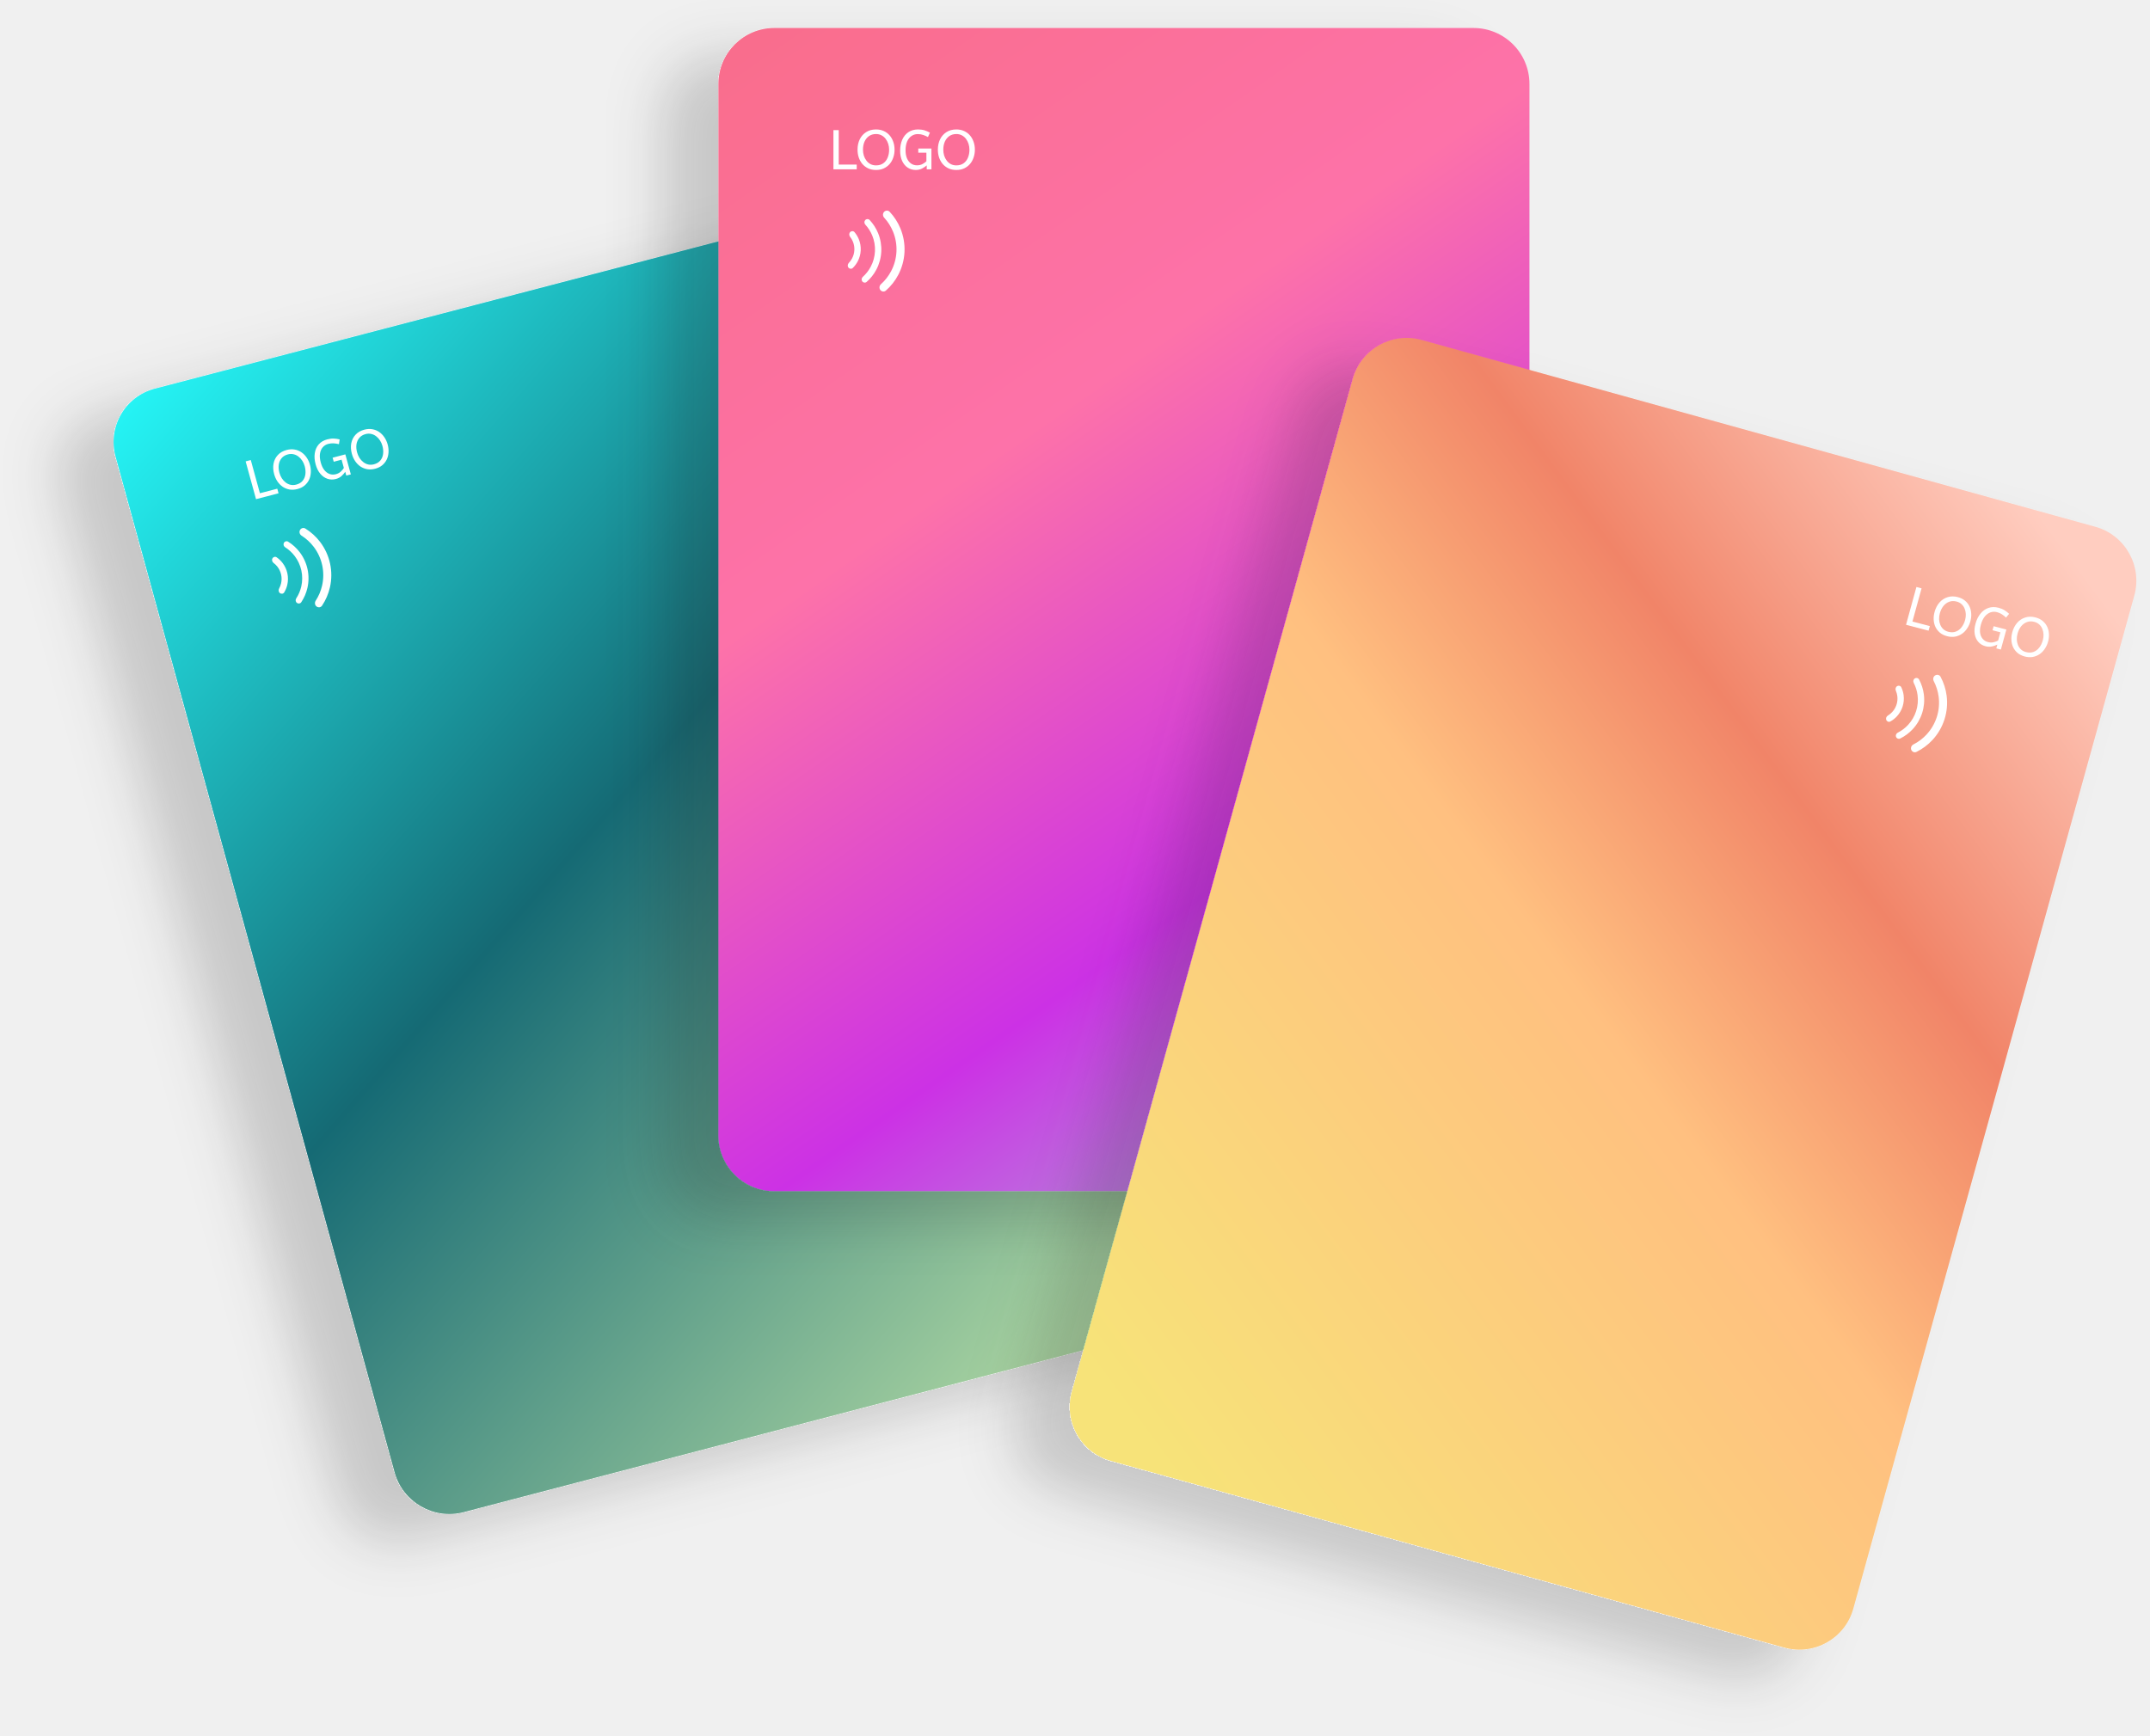
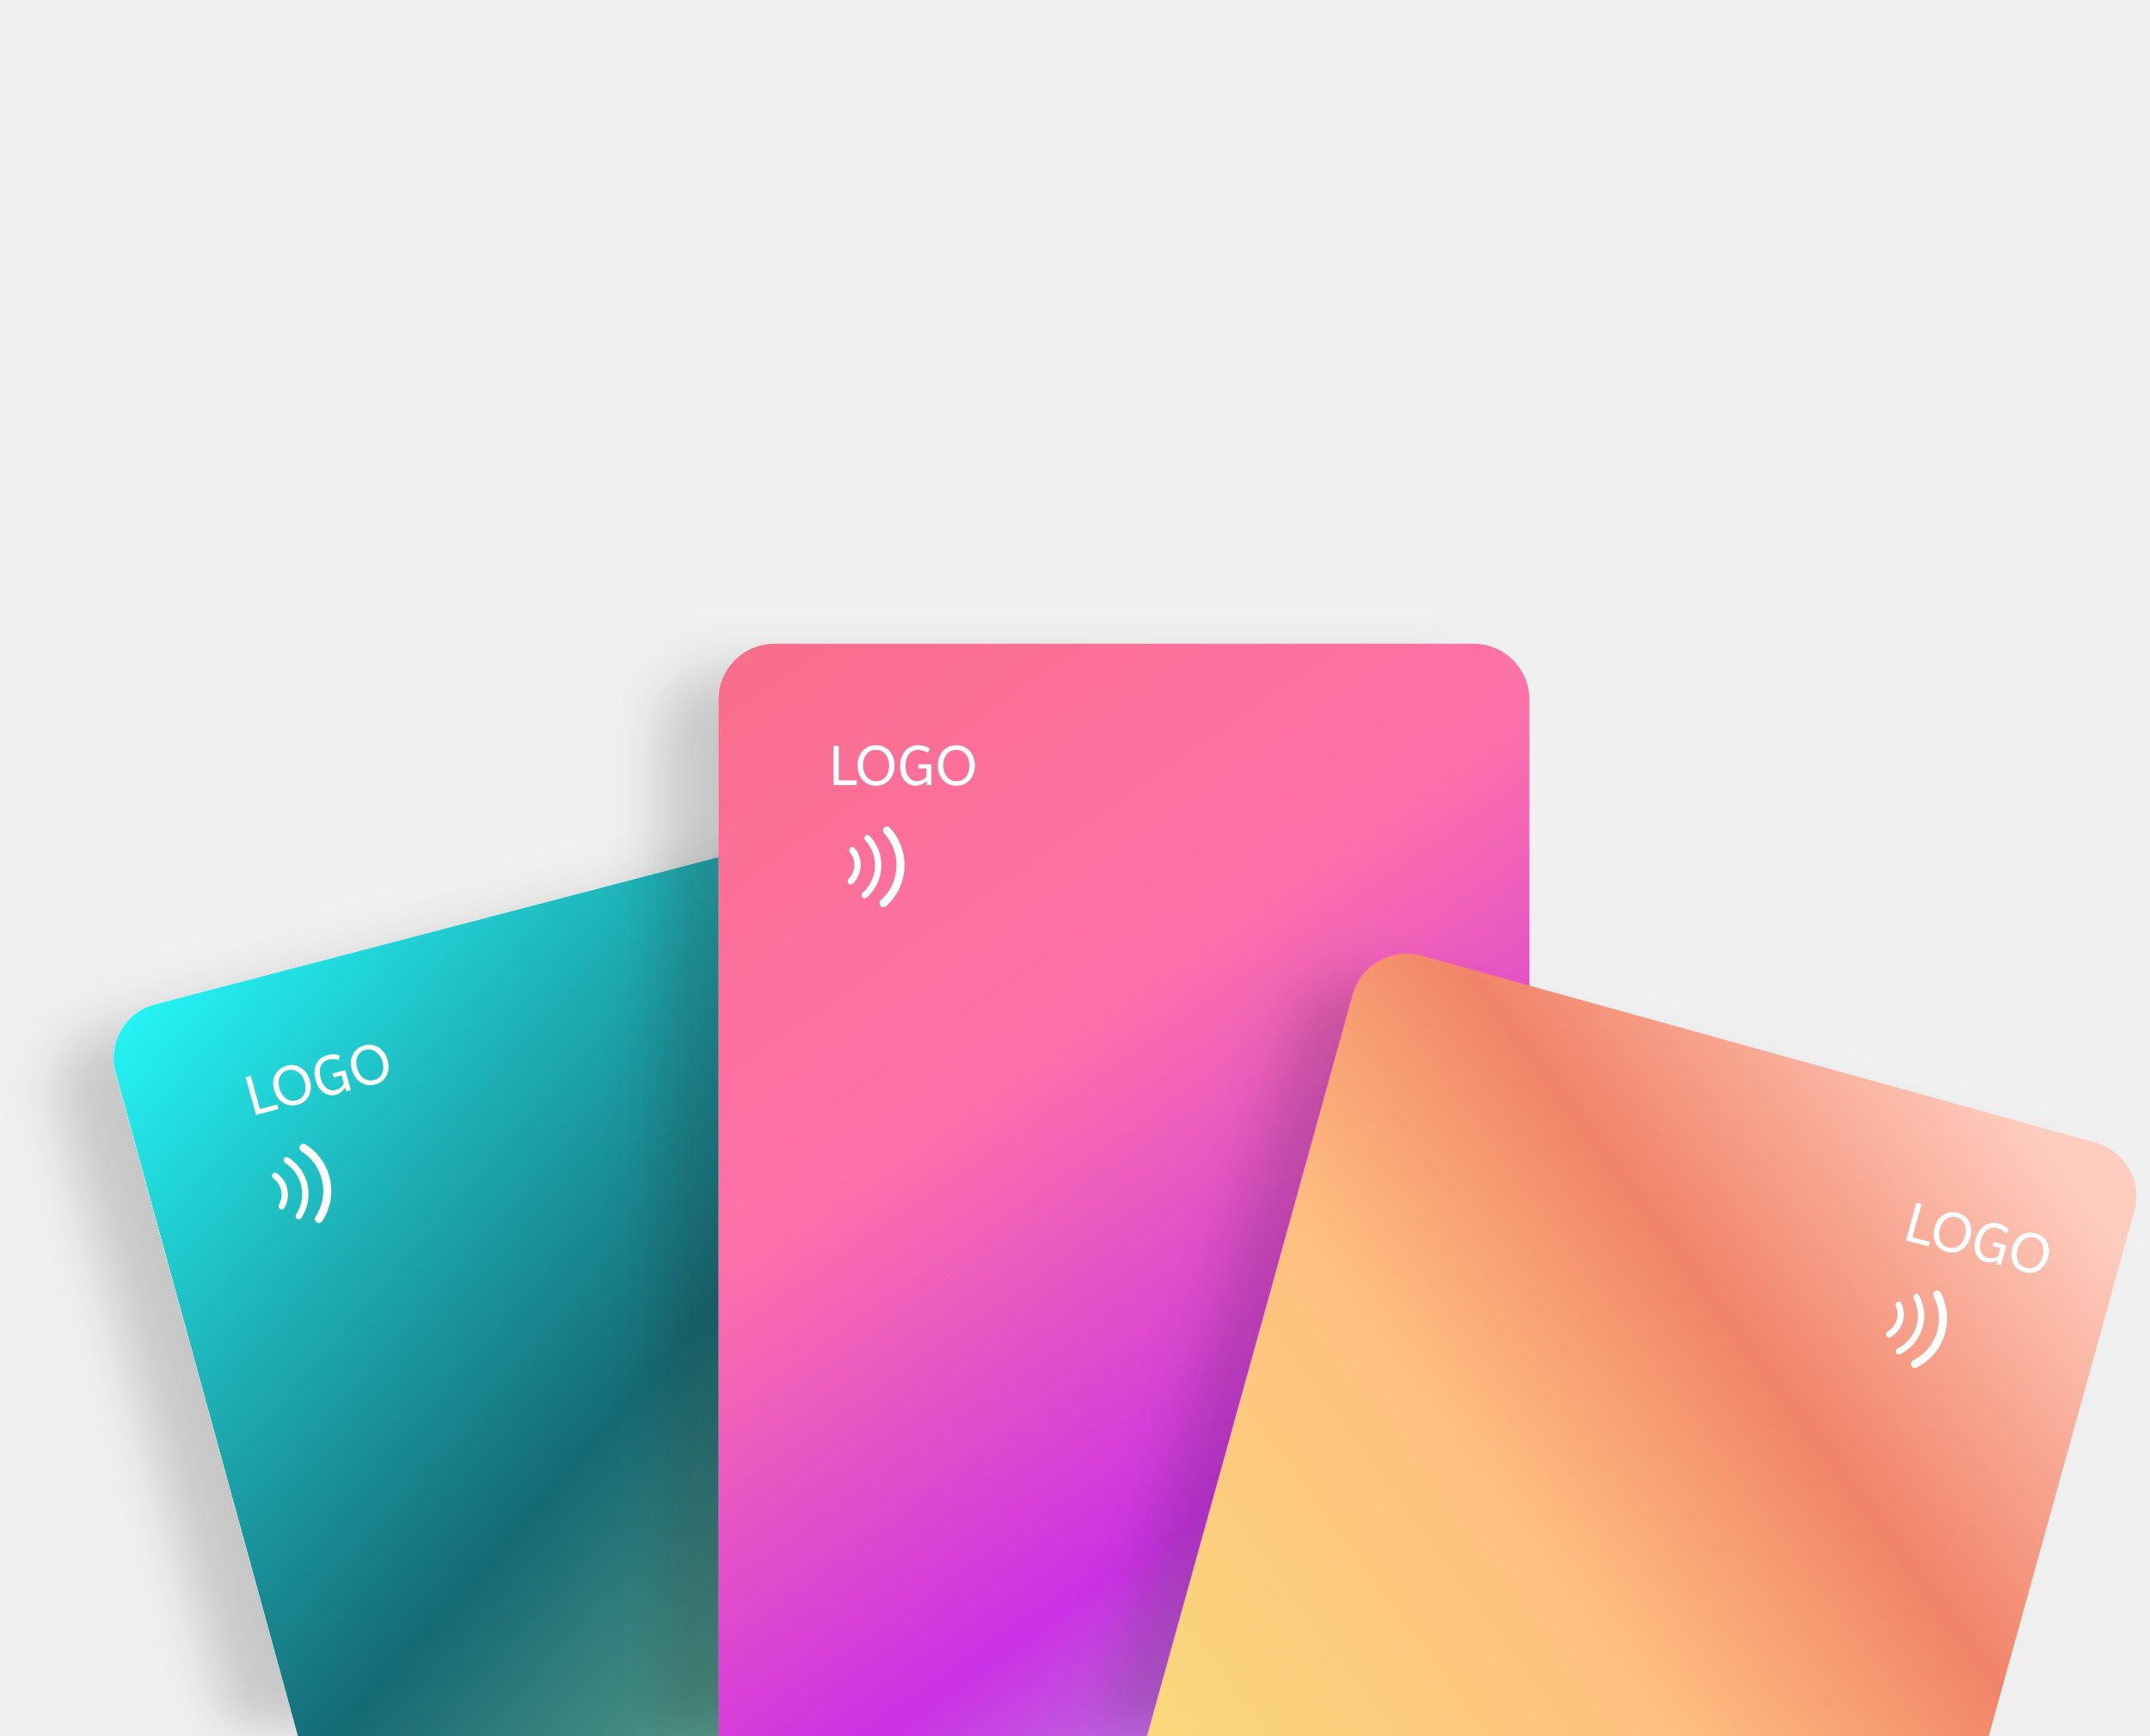
- <svg xmlns="http://www.w3.org/2000/svg" width="384" height="310" viewBox="0 0 384 310" fill="none">
+ <svg xmlns="http://www.w3.org/2000/svg" width="384" height="310" viewBox="0 0 384 90" fill="none">
  <g filter="url(#filter0_d_220_2)">
    <rect width="148.246" height="208.139" rx="10" transform="matrix(0.967492 -0.252903 0.264854 0.964289 18 71.9541)" fill="url(#paint0_linear_220_2)" />
  </g>
  <path d="M56.532 108.335C56.844 108.579 57.298 108.525 57.519 108.195C58.182 107.204 58.66 106.097 58.928 104.93C59.248 103.529 59.256 102.075 58.952 100.67C58.647 99.266 58.037 97.946 57.166 96.803C56.439 95.852 55.546 95.043 54.531 94.415C54.194 94.206 53.758 94.345 53.575 94.697C53.392 95.048 53.53 95.48 53.865 95.692C54.694 96.22 55.425 96.89 56.024 97.675C56.768 98.65 57.288 99.776 57.548 100.975C57.808 102.173 57.801 103.414 57.527 104.61C57.307 105.572 56.919 106.485 56.383 107.308C56.167 107.641 56.219 108.09 56.532 108.335Z" fill="white" />
  <path d="M53.026 107.697C53.272 107.888 53.628 107.846 53.801 107.587C54.323 106.808 54.699 105.939 54.908 105.022C55.16 103.921 55.167 102.779 54.927 101.675C54.688 100.572 54.209 99.534 53.524 98.637C52.953 97.889 52.251 97.253 51.454 96.76C51.189 96.596 50.847 96.705 50.703 96.982C50.559 97.258 50.668 97.597 50.931 97.764C51.582 98.178 52.157 98.705 52.627 99.321C53.212 100.087 53.621 100.972 53.825 101.914C54.029 102.856 54.023 103.831 53.809 104.77C53.636 105.526 53.331 106.243 52.909 106.89C52.739 107.151 52.781 107.505 53.026 107.697Z" fill="white" />
  <path d="M49.992 105.943C50.24 106.136 50.601 106.094 50.763 105.824C51.018 105.401 51.205 104.939 51.315 104.455C51.468 103.785 51.472 103.09 51.327 102.419C51.181 101.748 50.89 101.117 50.473 100.571C50.172 100.176 49.811 99.833 49.404 99.553C49.145 99.375 48.798 99.486 48.653 99.765C48.507 100.044 48.619 100.385 48.871 100.573C49.133 100.769 49.368 101.001 49.568 101.262C49.883 101.675 50.103 102.153 50.213 102.661C50.324 103.168 50.321 103.694 50.205 104.201C50.131 104.522 50.014 104.83 49.856 105.117C49.705 105.393 49.744 105.749 49.992 105.943Z" fill="white" />
  <path d="M45.727 89.172L43.873 82.422L44.792 82.181L46.421 88.112L49.526 87.3L49.752 88.12L45.727 89.172ZM53.118 87.364C52.615 87.495 52.142 87.522 51.699 87.445C51.255 87.362 50.85 87.198 50.487 86.956C50.127 86.705 49.815 86.387 49.55 86.002C49.292 85.615 49.097 85.18 48.964 84.698C48.782 84.036 48.746 83.411 48.854 82.825C48.967 82.23 49.221 81.719 49.615 81.293C50.008 80.859 50.536 80.556 51.201 80.382C51.697 80.252 52.167 80.226 52.61 80.303C53.059 80.379 53.467 80.541 53.833 80.79C54.198 81.039 54.509 81.353 54.766 81.734C55.029 82.113 55.227 82.544 55.359 83.026C55.492 83.508 55.542 83.981 55.51 84.444C55.485 84.905 55.378 85.333 55.189 85.727C54.998 86.114 54.731 86.453 54.389 86.742C54.045 87.025 53.621 87.232 53.118 87.364ZM52.901 86.573C53.398 86.443 53.781 86.215 54.051 85.89C54.321 85.564 54.485 85.177 54.541 84.728C54.602 84.271 54.562 83.786 54.421 83.271C54.325 82.924 54.182 82.603 53.991 82.309C53.799 82.015 53.572 81.767 53.31 81.567C53.046 81.361 52.752 81.22 52.427 81.147C52.109 81.071 51.773 81.08 51.418 81.173C50.947 81.296 50.574 81.521 50.297 81.848C50.027 82.174 49.857 82.563 49.788 83.015C49.725 83.465 49.763 83.945 49.903 84.453C49.998 84.8 50.139 85.124 50.326 85.427C50.517 85.722 50.745 85.972 51.009 86.179C51.273 86.385 51.565 86.526 51.882 86.601C52.207 86.675 52.546 86.666 52.901 86.573ZM59.985 85.569C59.463 85.705 58.961 85.692 58.481 85.528C58 85.364 57.576 85.065 57.208 84.631C56.838 84.19 56.56 83.632 56.375 82.957C56.177 82.237 56.126 81.572 56.221 80.961C56.314 80.344 56.547 79.822 56.92 79.394C57.298 78.957 57.813 78.654 58.464 78.484C58.883 78.374 59.272 78.328 59.629 78.344C59.986 78.361 60.332 78.412 60.666 78.497L60.537 79.347C60.225 79.27 59.914 79.221 59.604 79.198C59.3 79.174 58.977 79.207 58.636 79.296C58.229 79.403 57.898 79.606 57.642 79.908C57.384 80.202 57.219 80.583 57.147 81.05C57.081 81.515 57.131 82.05 57.297 82.654C57.446 83.194 57.657 83.635 57.93 83.977C58.202 84.312 58.515 84.544 58.868 84.672C59.221 84.8 59.591 84.814 59.978 84.713C60.339 84.618 60.638 84.461 60.875 84.24C61.116 84.012 61.296 83.796 61.413 83.593L61.008 82.118L59.605 82.485L59.406 81.762L61.68 81.167L62.662 84.745L61.85 84.957L61.664 84.282C61.493 84.54 61.269 84.795 60.993 85.047C60.714 85.292 60.379 85.466 59.985 85.569ZM66.998 83.736C66.495 83.867 66.022 83.894 65.579 83.817C65.134 83.733 64.73 83.57 64.366 83.328C64.007 83.077 63.695 82.759 63.43 82.374C63.171 81.987 62.976 81.552 62.844 81.07C62.662 80.408 62.625 79.783 62.734 79.197C62.847 78.602 63.1 78.091 63.495 77.665C63.887 77.231 64.416 76.928 65.08 76.754C65.577 76.624 66.047 76.598 66.49 76.675C66.939 76.751 67.346 76.913 67.712 77.162C68.078 77.411 68.389 77.725 68.645 78.106C68.909 78.485 69.106 78.916 69.239 79.398C69.371 79.88 69.421 80.353 69.39 80.816C69.364 81.277 69.257 81.705 69.068 82.099C68.877 82.486 68.611 82.825 68.268 83.114C67.924 83.397 67.501 83.604 66.998 83.736ZM66.781 82.945C67.277 82.815 67.66 82.587 67.931 82.262C68.201 81.936 68.364 81.549 68.42 81.1C68.481 80.643 68.442 80.158 68.3 79.643C68.205 79.296 68.061 78.975 67.87 78.681C67.678 78.386 67.452 78.139 67.189 77.939C66.925 77.733 66.631 77.592 66.306 77.519C65.988 77.443 65.652 77.452 65.297 77.545C64.826 77.668 64.453 77.893 64.176 78.22C63.906 78.546 63.736 78.935 63.667 79.387C63.604 79.837 63.642 80.317 63.782 80.824C63.877 81.171 64.019 81.496 64.205 81.799C64.397 82.093 64.624 82.344 64.889 82.55C65.153 82.757 65.444 82.898 65.762 82.973C66.086 83.047 66.426 83.037 66.781 82.945Z" fill="white" />
  <g filter="url(#filter1_d_220_2)">
    <rect x="128.309" y="5" width="144.857" height="207.787" rx="10" fill="url(#paint1_linear_220_2)" />
  </g>
  <path d="M157.225 51.793C157.464 52.11 157.916 52.175 158.215 51.914C159.113 51.128 159.861 50.183 160.421 49.125C161.093 47.855 161.477 46.452 161.547 45.017C161.616 43.581 161.369 42.148 160.822 40.819C160.367 39.712 159.713 38.699 158.896 37.83C158.624 37.541 158.167 37.562 157.899 37.855C157.631 38.147 157.653 38.599 157.921 38.891C158.586 39.615 159.119 40.453 159.494 41.365C159.96 42.499 160.171 43.722 160.112 44.947C160.053 46.172 159.725 47.369 159.151 48.453C158.69 49.325 158.079 50.107 157.348 50.763C157.052 51.028 156.987 51.476 157.225 51.793Z" fill="white" />
  <path d="M154.005 50.268C154.193 50.517 154.548 50.568 154.782 50.363C155.488 49.745 156.076 49.003 156.516 48.171C157.044 47.173 157.346 46.071 157.4 44.944C157.455 43.816 157.26 42.69 156.831 41.646C156.473 40.776 155.96 39.98 155.317 39.297C155.104 39.07 154.745 39.087 154.535 39.317C154.324 39.546 154.341 39.901 154.552 40.131C155.074 40.7 155.493 41.358 155.788 42.075C156.154 42.966 156.32 43.927 156.273 44.889C156.227 45.852 155.969 46.792 155.518 47.644C155.156 48.329 154.676 48.943 154.101 49.459C153.869 49.667 153.818 50.019 154.005 50.268Z" fill="white" />
  <path d="M151.528 47.789C151.717 48.041 152.077 48.093 152.304 47.875C152.659 47.532 152.959 47.134 153.191 46.695C153.513 46.088 153.696 45.417 153.729 44.731C153.763 44.045 153.644 43.361 153.383 42.725C153.195 42.266 152.934 41.841 152.614 41.465C152.409 41.226 152.046 41.244 151.833 41.476C151.621 41.707 151.64 42.065 151.835 42.312C152.038 42.569 152.204 42.854 152.33 43.158C152.527 43.639 152.617 44.157 152.591 44.676C152.566 45.196 152.427 45.703 152.184 46.162C152.03 46.453 151.837 46.72 151.611 46.956C151.393 47.184 151.339 47.538 151.528 47.789Z" fill="white" />
  <path d="M148.854 30.244V23.244H149.804V29.394H153.014V30.244H148.854ZM156.461 30.364C155.941 30.364 155.478 30.271 155.071 30.084C154.664 29.891 154.318 29.631 154.031 29.304C153.751 28.971 153.534 28.584 153.381 28.144C153.234 27.704 153.161 27.234 153.161 26.734C153.161 26.047 153.291 25.434 153.551 24.894C153.818 24.348 154.198 23.918 154.691 23.604C155.184 23.284 155.774 23.124 156.461 23.124C156.974 23.124 157.434 23.218 157.841 23.404C158.254 23.591 158.604 23.851 158.891 24.184C159.178 24.517 159.394 24.901 159.541 25.334C159.694 25.767 159.771 26.234 159.771 26.734C159.771 27.234 159.694 27.704 159.541 28.144C159.394 28.584 159.178 28.971 158.891 29.304C158.604 29.631 158.258 29.891 157.851 30.084C157.444 30.271 156.981 30.364 156.461 30.364ZM156.461 29.544C156.974 29.544 157.404 29.421 157.751 29.174C158.098 28.927 158.358 28.594 158.531 28.174C158.711 27.747 158.801 27.267 158.801 26.734C158.801 26.374 158.748 26.027 158.641 25.694C158.534 25.361 158.381 25.064 158.181 24.804C157.981 24.538 157.734 24.328 157.441 24.174C157.154 24.021 156.828 23.944 156.461 23.944C155.974 23.944 155.554 24.067 155.201 24.314C154.854 24.561 154.588 24.894 154.401 25.314C154.221 25.734 154.131 26.207 154.131 26.734C154.131 27.094 154.181 27.444 154.281 27.784C154.388 28.117 154.541 28.418 154.741 28.684C154.941 28.951 155.184 29.161 155.471 29.314C155.764 29.468 156.094 29.544 156.461 29.544ZM163.558 30.364C163.018 30.364 162.538 30.224 162.118 29.944C161.698 29.664 161.368 29.267 161.128 28.754C160.888 28.234 160.768 27.624 160.768 26.924C160.768 26.177 160.895 25.521 161.148 24.954C161.402 24.381 161.765 23.934 162.238 23.614C162.718 23.288 163.295 23.124 163.968 23.124C164.402 23.124 164.788 23.177 165.128 23.284C165.468 23.391 165.788 23.527 166.088 23.694L165.738 24.484C165.458 24.331 165.172 24.204 164.878 24.104C164.592 24.004 164.272 23.954 163.918 23.954C163.498 23.954 163.125 24.067 162.798 24.294C162.472 24.514 162.212 24.841 162.018 25.274C161.832 25.707 161.738 26.238 161.738 26.864C161.738 27.424 161.825 27.904 161.998 28.304C162.172 28.698 162.412 29.001 162.718 29.214C163.025 29.427 163.378 29.534 163.778 29.534C164.152 29.534 164.482 29.457 164.768 29.304C165.062 29.144 165.292 28.981 165.458 28.814V27.284H164.008V26.534H166.358V30.244H165.518V29.544C165.285 29.751 165.002 29.941 164.668 30.114C164.335 30.281 163.965 30.364 163.558 30.364ZM170.807 30.364C170.287 30.364 169.823 30.271 169.417 30.084C169.01 29.891 168.663 29.631 168.377 29.304C168.097 28.971 167.88 28.584 167.727 28.144C167.58 27.704 167.507 27.234 167.507 26.734C167.507 26.047 167.637 25.434 167.897 24.894C168.163 24.348 168.543 23.918 169.037 23.604C169.53 23.284 170.12 23.124 170.807 23.124C171.32 23.124 171.78 23.218 172.187 23.404C172.6 23.591 172.95 23.851 173.237 24.184C173.523 24.517 173.74 24.901 173.887 25.334C174.04 25.767 174.117 26.234 174.117 26.734C174.117 27.234 174.04 27.704 173.887 28.144C173.74 28.584 173.523 28.971 173.237 29.304C172.95 29.631 172.603 29.891 172.197 30.084C171.79 30.271 171.327 30.364 170.807 30.364ZM170.807 29.544C171.32 29.544 171.75 29.421 172.097 29.174C172.443 28.927 172.703 28.594 172.877 28.174C173.057 27.747 173.147 27.267 173.147 26.734C173.147 26.374 173.093 26.027 172.987 25.694C172.88 25.361 172.727 25.064 172.527 24.804C172.327 24.538 172.08 24.328 171.787 24.174C171.5 24.021 171.173 23.944 170.807 23.944C170.32 23.944 169.9 24.067 169.547 24.314C169.2 24.561 168.933 24.894 168.747 25.314C168.567 25.734 168.477 26.207 168.477 26.734C168.477 27.094 168.527 27.444 168.627 27.784C168.733 28.117 168.887 28.418 169.087 28.684C169.287 28.951 169.53 29.161 169.817 29.314C170.11 29.468 170.44 29.544 170.807 29.544Z" fill="white" />
  <g filter="url(#filter2_d_220_2)">
    <rect x="244.278" y="58.06" width="144.857" height="207.787" rx="10" transform="rotate(15.5 244.278 58.0605)" fill="url(#paint2_linear_220_2)" />
  </g>
  <path d="M341.363 133.947C341.512 134.314 341.932 134.495 342.288 134.319C343.358 133.793 344.326 133.074 345.14 132.196C346.118 131.143 346.853 129.888 347.291 128.519C347.73 127.151 347.862 125.703 347.678 124.277C347.525 123.09 347.156 121.943 346.591 120.892C346.403 120.542 345.956 120.445 345.622 120.658C345.287 120.87 345.191 121.313 345.375 121.665C345.829 122.536 346.127 123.483 346.254 124.461C346.41 125.677 346.298 126.913 345.924 128.081C345.549 129.249 344.923 130.32 344.088 131.219C343.417 131.942 342.624 132.539 341.748 132.984C341.394 133.163 341.215 133.579 341.363 133.947Z" fill="white" />
  <path d="M338.647 131.639C338.764 131.928 339.094 132.069 339.373 131.932C340.215 131.518 340.975 130.953 341.615 130.264C342.383 129.436 342.96 128.45 343.305 127.375C343.649 126.3 343.753 125.162 343.608 124.042C343.488 123.109 343.198 122.208 342.754 121.382C342.607 121.108 342.256 121.031 341.993 121.198C341.73 121.365 341.655 121.713 341.799 121.989C342.156 122.674 342.39 123.418 342.489 124.186C342.613 125.142 342.524 126.113 342.23 127.031C341.936 127.948 341.444 128.79 340.788 129.496C340.261 130.064 339.638 130.533 338.949 130.883C338.671 131.024 338.531 131.35 338.647 131.639Z" fill="white" />
  <path d="M336.896 128.603C337.014 128.895 337.348 129.039 337.623 128.886C338.055 128.647 338.448 128.34 338.786 127.976C339.253 127.473 339.604 126.873 339.814 126.219C340.023 125.565 340.086 124.873 339.999 124.192C339.935 123.699 339.794 123.222 339.581 122.776C339.446 122.492 339.09 122.415 338.825 122.583C338.559 122.752 338.486 123.103 338.61 123.392C338.739 123.693 338.826 124.011 338.869 124.338C338.935 124.853 338.887 125.377 338.729 125.872C338.57 126.366 338.305 126.82 337.951 127.201C337.727 127.442 337.471 127.65 337.191 127.82C336.922 127.983 336.778 128.311 336.896 128.603Z" fill="white" />
  <path d="M340.428 111.609L342.282 104.859L343.201 105.1L341.572 111.03L344.678 111.842L344.453 112.661L340.428 111.609ZM347.756 113.649C347.253 113.517 346.83 113.31 346.486 113.027C346.143 112.738 345.877 112.4 345.686 112.012C345.503 111.62 345.396 111.192 345.364 110.729C345.339 110.268 345.392 109.796 345.525 109.314C345.707 108.652 345.995 108.093 346.39 107.638C346.792 107.179 347.274 106.86 347.834 106.683C348.396 106.499 349.009 106.494 349.674 106.667C350.17 106.797 350.591 107.004 350.935 107.286C351.285 107.571 351.555 107.91 351.744 108.304C351.933 108.698 352.041 109.123 352.068 109.577C352.102 110.034 352.052 110.503 351.92 110.986C351.788 111.468 351.589 111.902 351.324 112.287C351.066 112.674 350.754 112.992 350.388 113.241C350.024 113.484 349.62 113.647 349.175 113.73C348.732 113.808 348.259 113.78 347.756 113.649ZM347.973 112.858C348.47 112.988 348.919 112.978 349.319 112.828C349.72 112.677 350.06 112.422 350.339 112.061C350.626 111.695 350.84 111.255 350.982 110.74C351.077 110.393 351.117 110.045 351.102 109.697C351.087 109.349 351.017 109.024 350.893 108.722C350.77 108.415 350.587 108.15 350.344 107.928C350.107 107.707 349.811 107.551 349.457 107.458C348.986 107.335 348.547 107.348 348.14 107.496C347.739 107.646 347.392 107.9 347.101 108.258C346.815 108.618 346.603 109.051 346.463 109.559C346.368 109.906 346.324 110.257 346.33 110.61C346.345 110.958 346.414 111.286 346.537 111.594C346.66 111.902 346.84 112.166 347.076 112.386C347.32 112.608 347.619 112.765 347.973 112.858ZM354.623 115.444C354.1 115.307 353.673 115.051 353.341 114.675C353.009 114.298 352.795 113.832 352.698 113.277C352.604 112.715 352.649 112.096 352.835 111.421C353.032 110.701 353.329 110.1 353.724 109.618C354.121 109.129 354.591 108.79 355.134 108.601C355.684 108.407 356.286 108.396 356.937 108.566C357.356 108.676 357.716 108.825 358.017 109.014C358.318 109.203 358.591 109.415 358.837 109.652L358.289 110.325C358.059 110.106 357.815 109.912 357.558 109.741C357.307 109.572 357.011 109.443 356.669 109.354C356.263 109.248 355.871 109.262 355.495 109.398C355.121 109.528 354.783 109.777 354.481 110.146C354.186 110.517 353.955 111.004 353.789 111.609C353.641 112.149 353.597 112.633 353.659 113.063C353.723 113.486 353.875 113.839 354.115 114.122C354.355 114.406 354.669 114.598 355.056 114.699C355.417 114.794 355.756 114.803 356.074 114.728C356.4 114.648 356.666 114.548 356.872 114.43L357.277 112.954L355.874 112.588L356.073 111.864L358.346 112.459L357.364 116.036L356.551 115.824L356.736 115.149C356.456 115.289 356.131 115.401 355.763 115.483C355.396 115.56 355.016 115.547 354.623 115.444ZM361.636 117.277C361.132 117.145 360.709 116.938 360.365 116.655C360.023 116.366 359.756 116.028 359.565 115.64C359.383 115.248 359.275 114.82 359.244 114.357C359.218 113.896 359.272 113.424 359.404 112.942C359.586 112.28 359.874 111.721 360.269 111.266C360.672 110.807 361.153 110.488 361.713 110.311C362.276 110.127 362.889 110.122 363.553 110.296C364.05 110.425 364.47 110.632 364.814 110.915C365.165 111.199 365.434 111.538 365.623 111.932C365.812 112.326 365.92 112.751 365.948 113.206C365.981 113.662 365.932 114.132 365.799 114.614C365.667 115.096 365.468 115.53 365.203 115.915C364.945 116.302 364.633 116.62 364.267 116.869C363.903 117.112 363.499 117.275 363.055 117.358C362.612 117.436 362.139 117.408 361.636 117.277ZM361.853 116.486C362.349 116.616 362.798 116.606 363.199 116.456C363.599 116.306 363.939 116.05 364.218 115.689C364.505 115.323 364.72 114.883 364.861 114.368C364.956 114.021 364.996 113.673 364.982 113.325C364.967 112.977 364.897 112.652 364.772 112.351C364.649 112.043 364.466 111.778 364.223 111.556C363.986 111.335 363.691 111.179 363.336 111.086C362.865 110.963 362.426 110.976 362.019 111.124C361.618 111.275 361.272 111.529 360.98 111.886C360.695 112.246 360.482 112.679 360.343 113.187C360.247 113.534 360.203 113.885 360.21 114.238C360.225 114.586 360.294 114.914 360.416 115.222C360.539 115.53 360.719 115.794 360.956 116.014C361.199 116.236 361.498 116.394 361.853 116.486Z" fill="white" />
  <defs>
    <filter id="filter0_d_220_2" x="0.29" y="31.663" width="213.973" height="253.797" filterUnits="userSpaceOnUse" color-interpolation-filters="sRGB">
      <feFlood flood-opacity="0" result="BackgroundImageFix" />
      <feColorMatrix in="SourceAlpha" type="matrix" values="0 0 0 0 0 0 0 0 0 0 0 0 0 0 0 0 0 0 127 0" result="hardAlpha" />
      <feOffset dx="-10" dy="5" />
      <feGaussianBlur stdDeviation="5" />
      <feComposite in2="hardAlpha" operator="out" />
      <feColorMatrix type="matrix" values="0 0 0 0 0.145 0 0 0 0 0.145 0 0 0 0 0.145 0 0 0 0.2 0" />
      <feBlend mode="normal" in2="BackgroundImageFix" result="effect1_dropShadow_220_2" />
      <feBlend mode="normal" in="SourceGraphic" in2="effect1_dropShadow_220_2" result="shape" />
    </filter>
    <filter id="filter1_d_220_2" x="108.309" y="0" width="164.857" height="227.786" filterUnits="userSpaceOnUse" color-interpolation-filters="sRGB">
      <feFlood flood-opacity="0" result="BackgroundImageFix" />
      <feColorMatrix in="SourceAlpha" type="matrix" values="0 0 0 0 0 0 0 0 0 0 0 0 0 0 0 0 0 0 127 0" result="hardAlpha" />
      <feOffset dx="-10" dy="5" />
      <feGaussianBlur stdDeviation="5" />
      <feComposite in2="hardAlpha" operator="out" />
      <feColorMatrix type="matrix" values="0 0 0 0 0.145 0 0 0 0 0.145 0 0 0 0 0.145 0 0 0 0.2 0" />
      <feBlend mode="normal" in2="BackgroundImageFix" result="effect1_dropShadow_220_2" />
      <feBlend mode="normal" in="SourceGraphic" in2="effect1_dropShadow_220_2" result="shape" />
    </filter>
    <filter id="filter2_d_220_2" x="171.055" y="55.367" width="210.505" height="254.328" filterUnits="userSpaceOnUse" color-interpolation-filters="sRGB">
      <feFlood flood-opacity="0" result="BackgroundImageFix" />
      <feColorMatrix in="SourceAlpha" type="matrix" values="0 0 0 0 0 0 0 0 0 0 0 0 0 0 0 0 0 0 127 0" result="hardAlpha" />
      <feOffset dx="-10" dy="5" />
      <feGaussianBlur stdDeviation="5" />
      <feComposite in2="hardAlpha" operator="out" />
      <feColorMatrix type="matrix" values="0 0 0 0 0.145 0 0 0 0 0.145 0 0 0 0 0.145 0 0 0 0.2 0" />
      <feBlend mode="normal" in2="BackgroundImageFix" result="effect1_dropShadow_220_2" />
      <feBlend mode="normal" in="SourceGraphic" in2="effect1_dropShadow_220_2" result="shape" />
    </filter>
    <linearGradient id="paint0_linear_220_2" x1="-0.777" y1="2.396" x2="132.33" y2="200.002" gradientUnits="userSpaceOnUse">
      <stop stop-color="#25F6F7" />
      <stop offset="0.479" stop-color="#156A74" />
      <stop offset="1" stop-color="#AAD4A1" />
    </linearGradient>
    <linearGradient id="paint1_linear_220_2" x1="128.309" y1="5" x2="273.166" y2="212.787" gradientUnits="userSpaceOnUse">
      <stop stop-color="#F96D8B" />
      <stop offset="0.359" stop-color="#FD72A9" />
      <stop offset="0.698" stop-color="#CC31E5" />
      <stop offset="1" stop-color="#A7C5D4" />
    </linearGradient>
    <linearGradient id="paint2_linear_220_2" x1="378.214" y1="65.814" x2="238.535" y2="244.709" gradientUnits="userSpaceOnUse">
      <stop stop-color="#FFCDC0" />
      <stop offset="0.286" stop-color="#F18468" />
      <stop offset="0.516" stop-color="#FFC080" />
      <stop offset="1" stop-color="#F7E379" />
    </linearGradient>
  </defs>
</svg>
